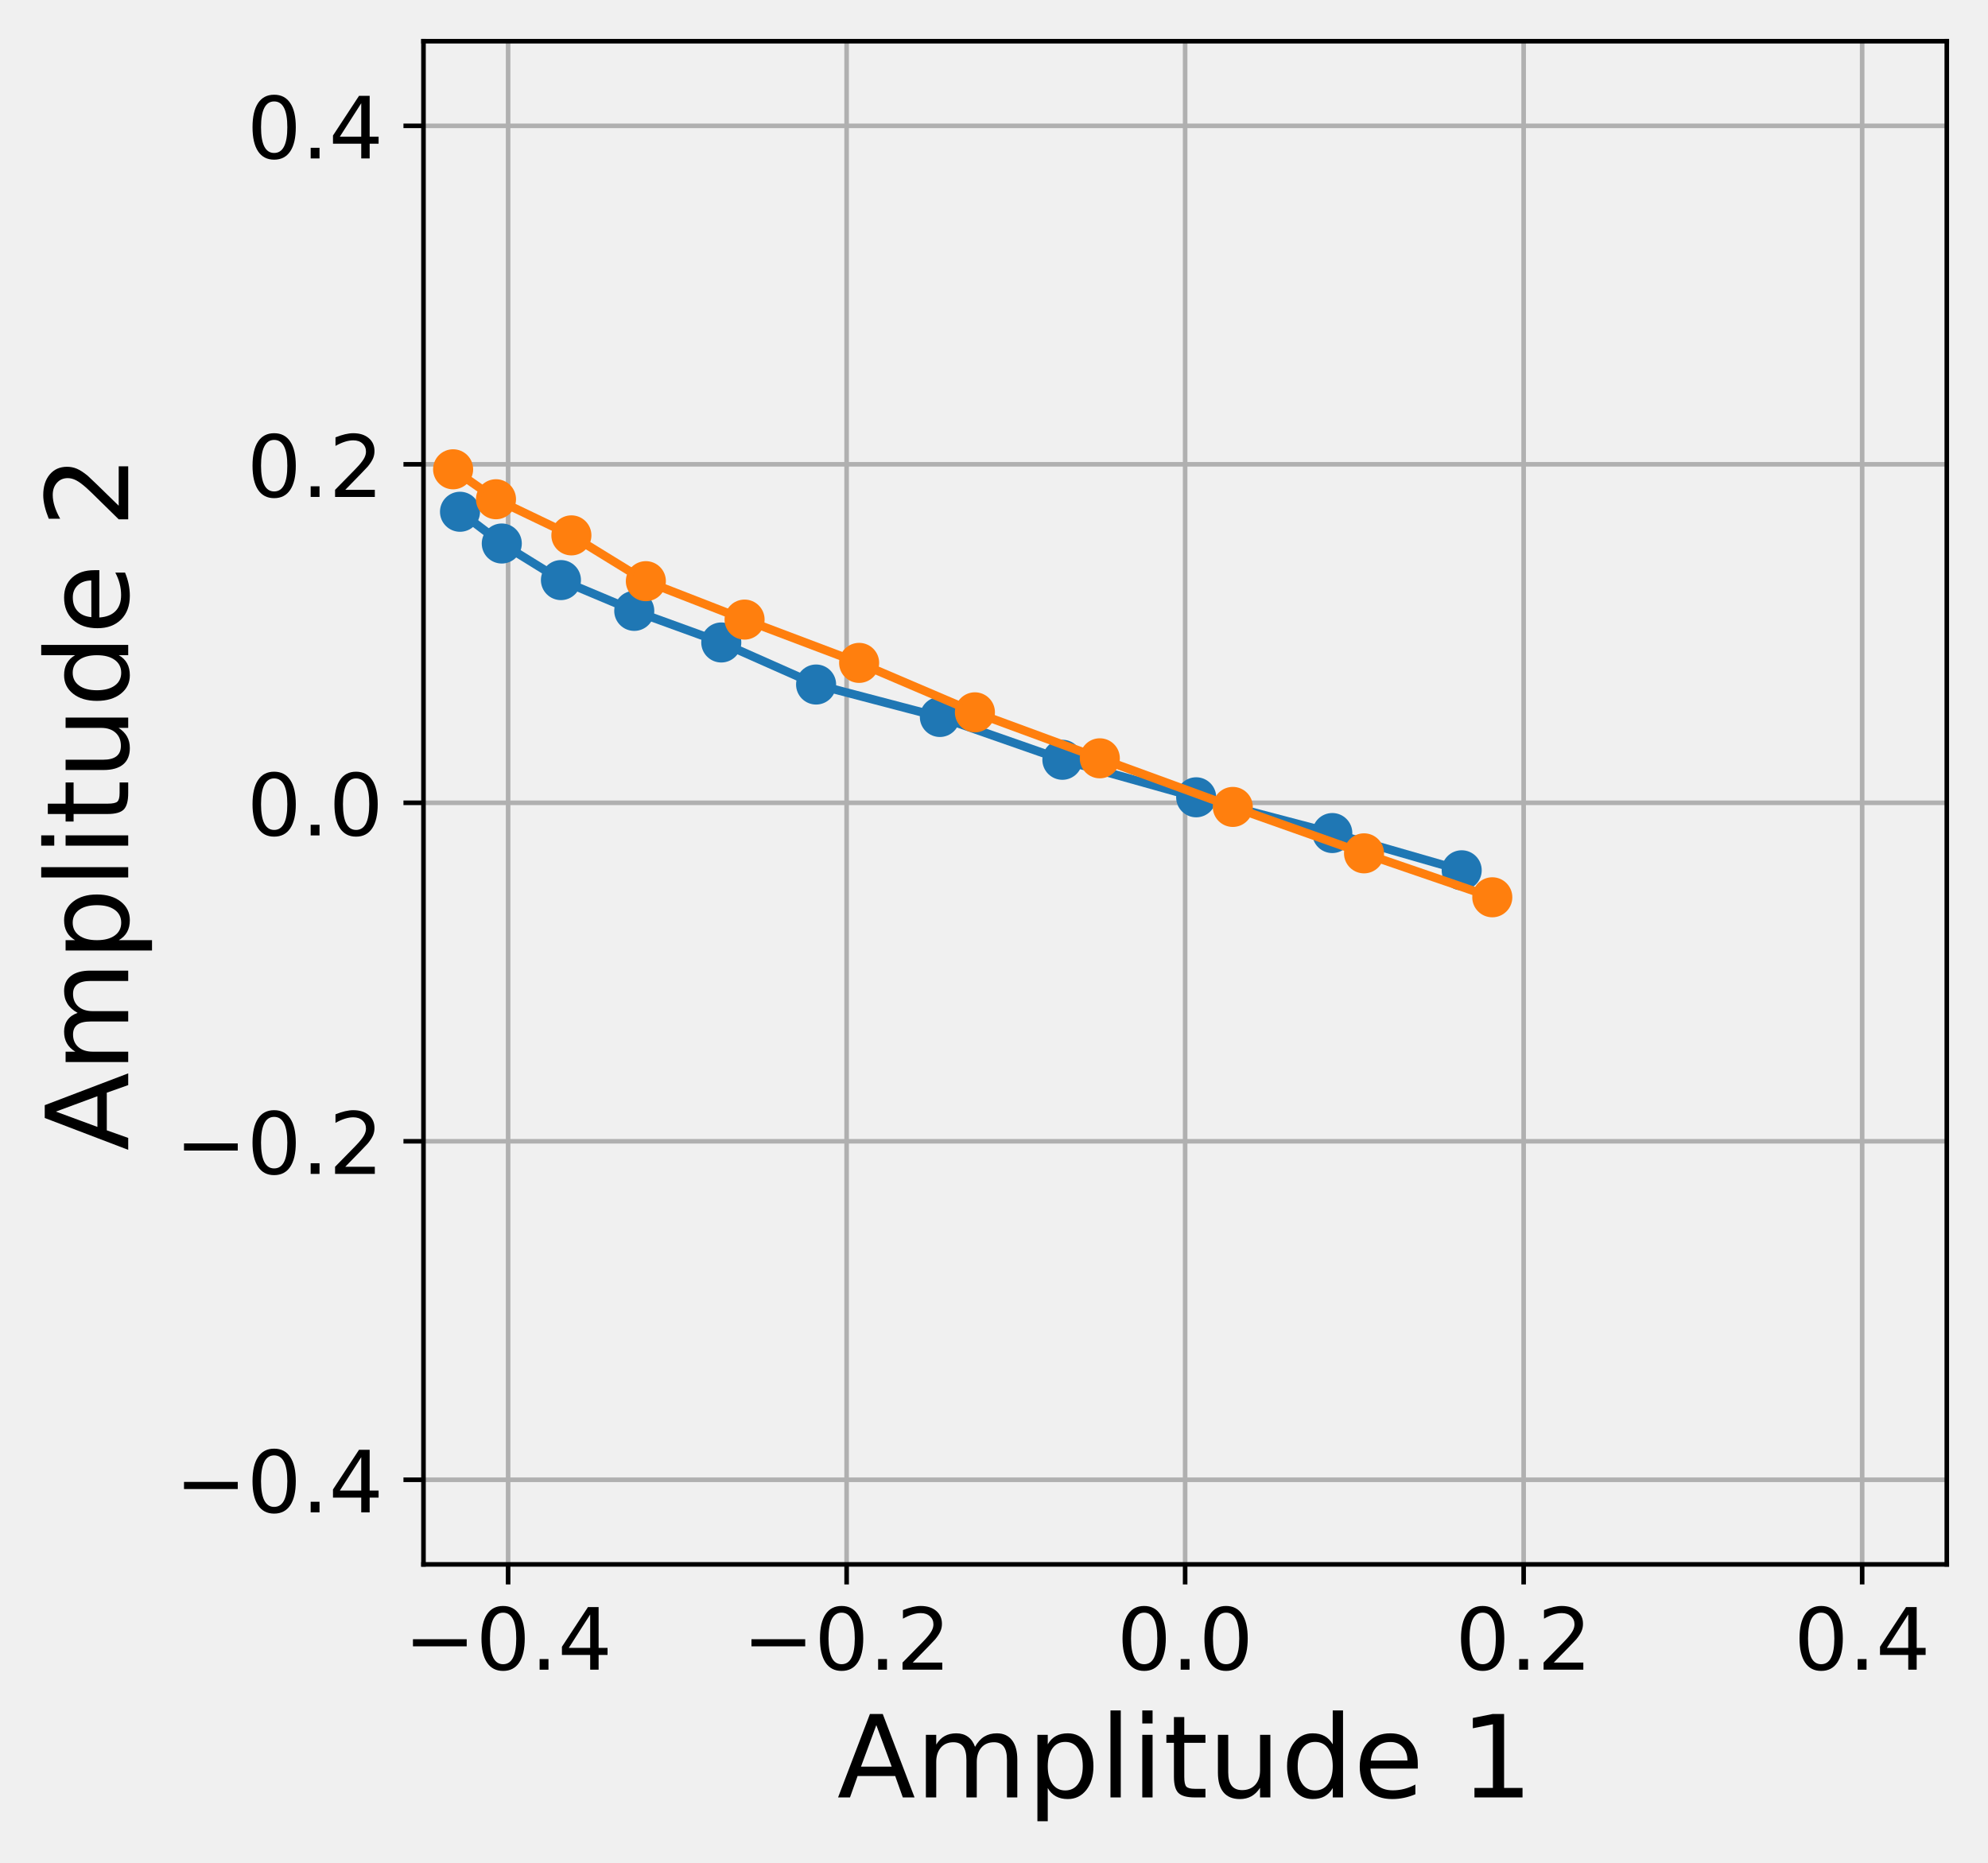
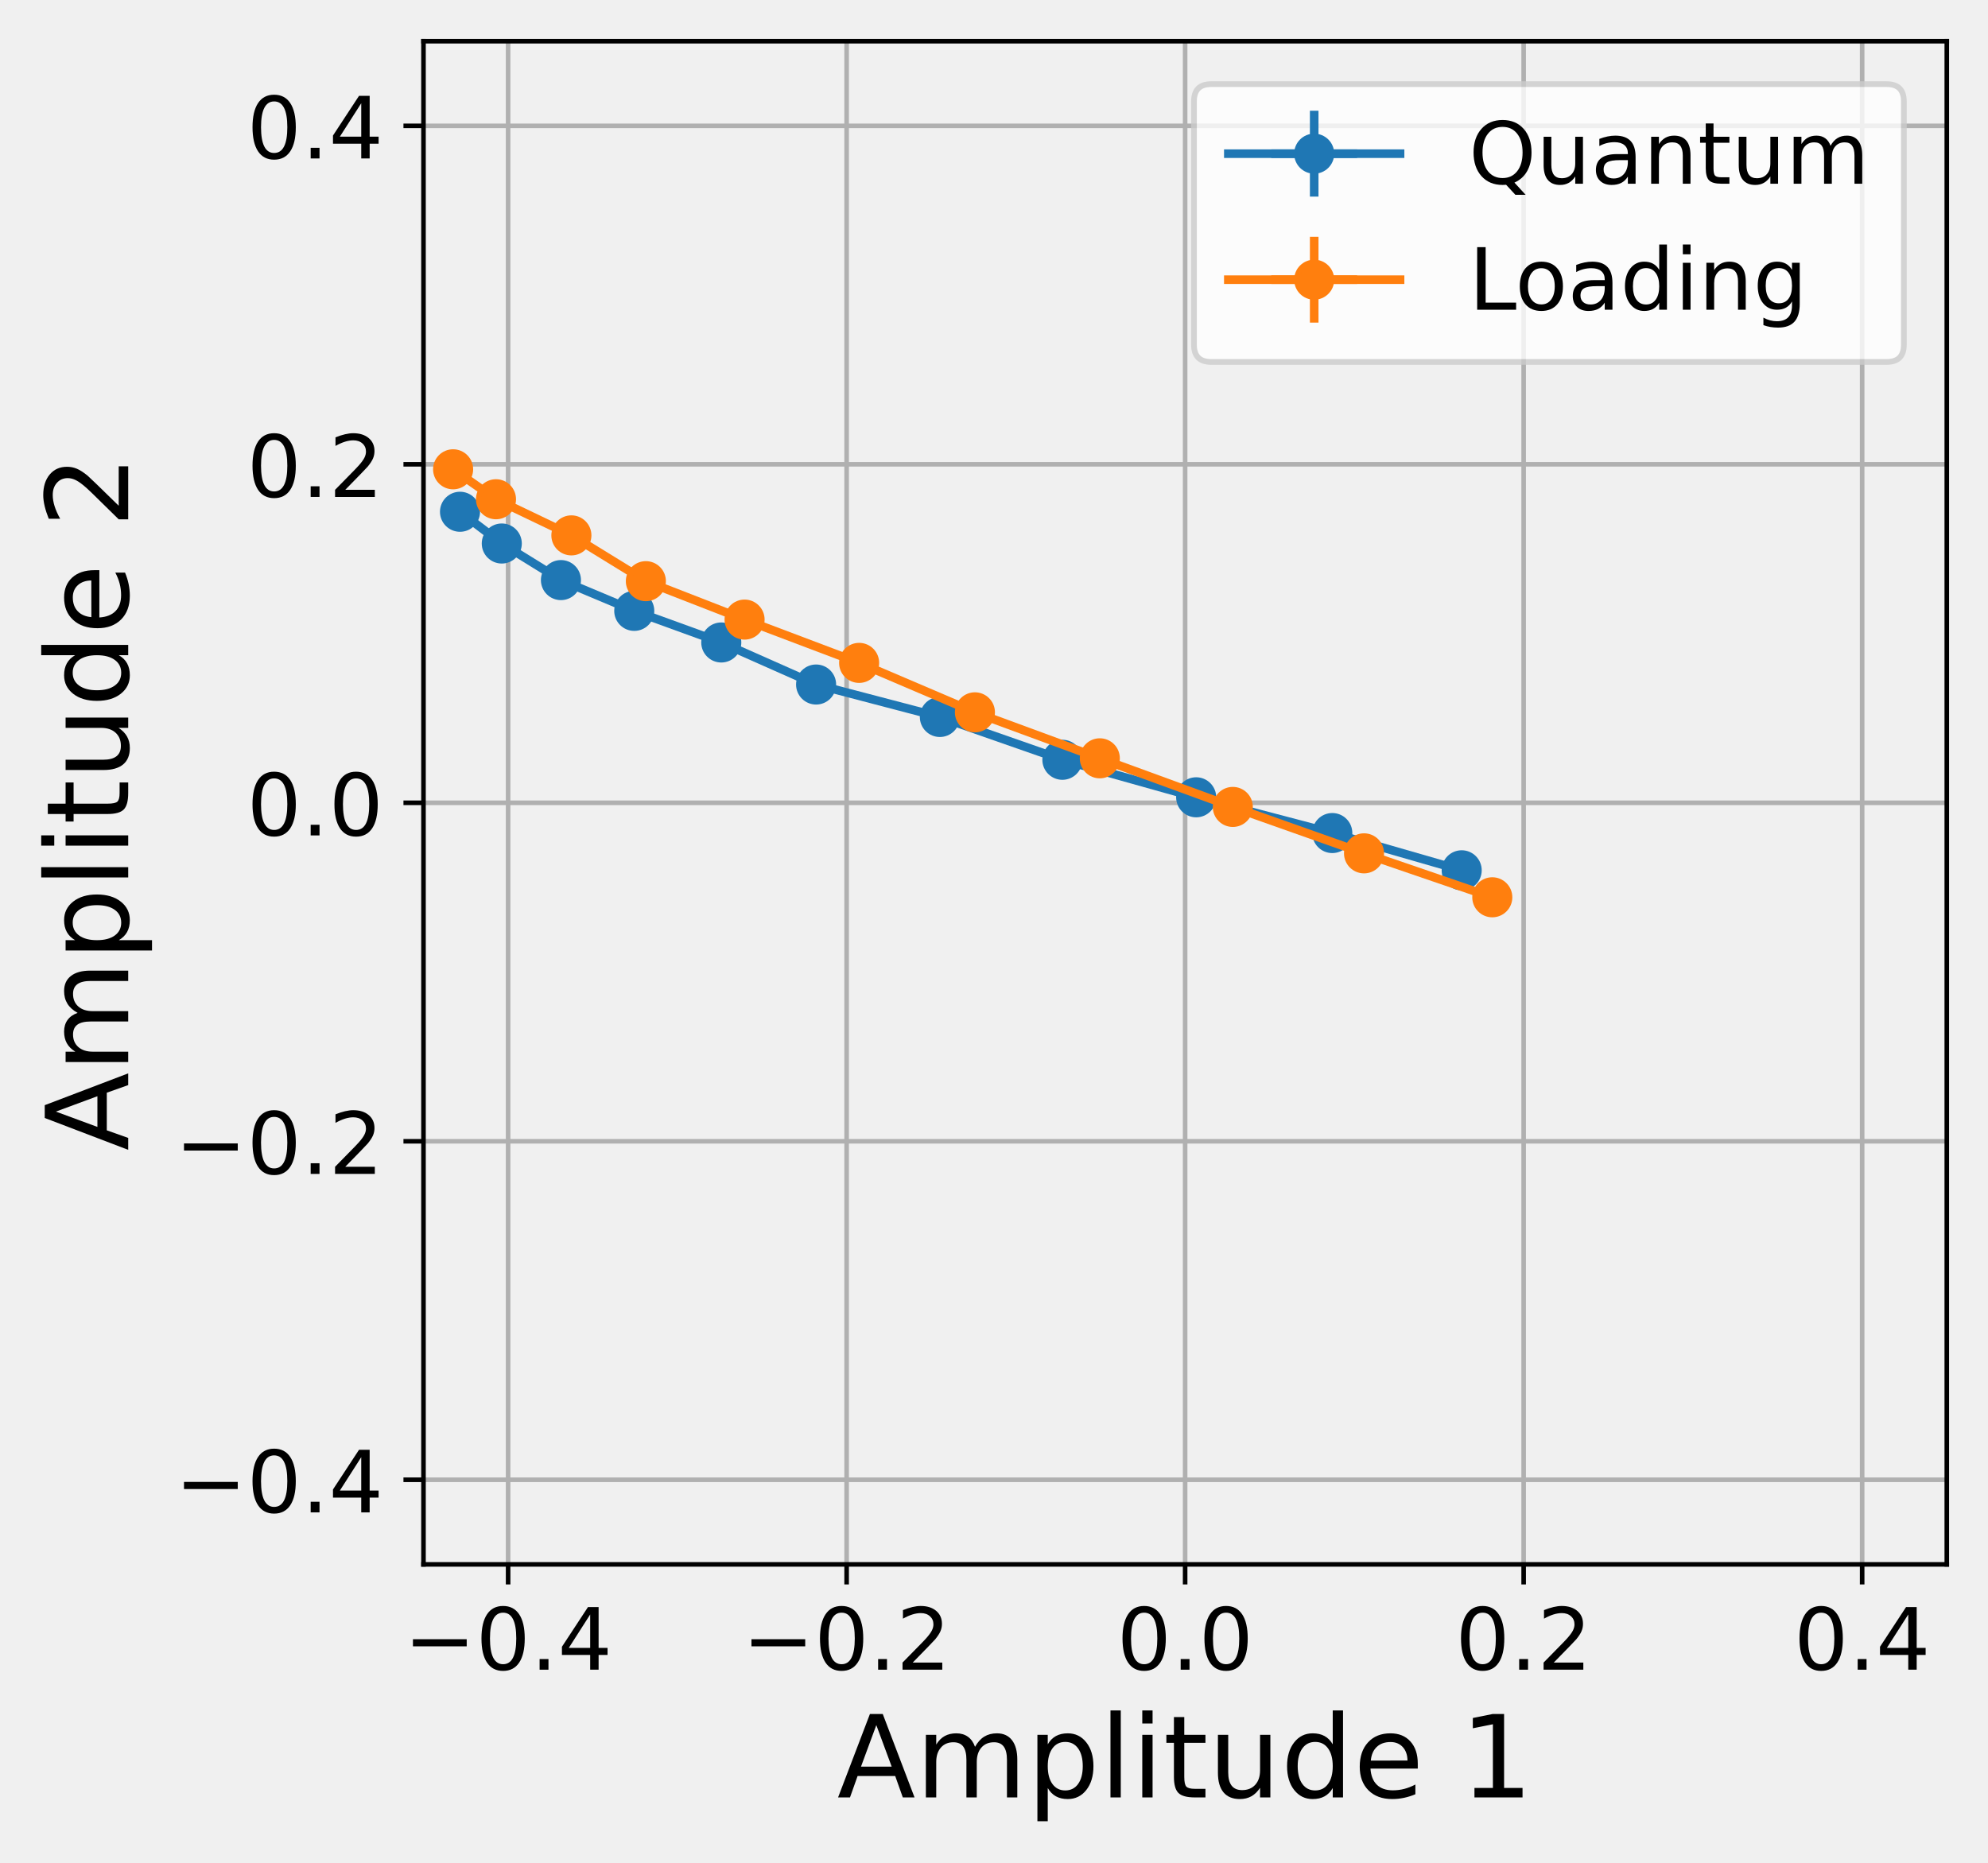
<svg xmlns="http://www.w3.org/2000/svg" xmlns:xlink="http://www.w3.org/1999/xlink" width="347.292pt" height="325.385pt" viewBox="0 0 347.292 325.385" version="1.1">
  <defs>
    <style type="text/css">*{stroke-linejoin: round; stroke-linecap: butt}</style>
  </defs>
  <g id="figure_1">
    <g id="patch_1">
      <path d="M 0 325.385  L 347.292 325.385  L 347.292 0  L 0 0  L 0 325.385  z " style="fill: none" />
    </g>
    <g id="axes_1">
      <g id="patch_2">
        <path d="M 73.98 273.312  L 340.092 273.312  L 340.092 7.2  L 73.98 7.2  L 73.98 273.312  z " style="fill: none" />
      </g>
      <g id="matplotlib.axis_1">
        <g id="xtick_1">
          <g id="line2d_1">
            <path d="M 88.764 273.312  L 88.764 7.2  " clip-path="url(#p77107b6a17)" style="fill: none; stroke: #b0b0b0; stroke-width: 0.8; stroke-linecap: square" />
          </g>
          <g id="line2d_2">
            <defs>
              <path id="md39032bed2" d="M 0 0  L 0 3.5  " style="stroke: #000000; stroke-width: 0.8" />
            </defs>
            <g>
              <use xlink:href="#md39032bed2" x="88.764" y="273.312" style="stroke: #000000; stroke-width: 0.8" />
            </g>
          </g>
          <g id="text_1">
            <g transform="translate(70.55236 291.7097)scale(0.15 -0.15)">
              <defs>
                <path id="DejaVuSans-2212" d="M 678 2272  L 4684 2272  L 4684 1741  L 678 1741  L 678 2272  z " transform="scale(0.015625)" />
                <path id="DejaVuSans-30" d="M 2034 4250  Q 1547 4250 1301 3770  Q 1056 3291 1056 2328  Q 1056 1369 1301 889  Q 1547 409 2034 409  Q 2525 409 2770 889  Q 3016 1369 3016 2328  Q 3016 3291 2770 3770  Q 2525 4250 2034 4250  z M 2034 4750  Q 2819 4750 3233 4129  Q 3647 3509 3647 2328  Q 3647 1150 3233 529  Q 2819 -91 2034 -91  Q 1250 -91 836 529  Q 422 1150 422 2328  Q 422 3509 836 4129  Q 1250 4750 2034 4750  z " transform="scale(0.015625)" />
                <path id="DejaVuSans-2e" d="M 684 794  L 1344 794  L 1344 0  L 684 0  L 684 794  z " transform="scale(0.015625)" />
                <path id="DejaVuSans-34" d="M 2419 4116  L 825 1625  L 2419 1625  L 2419 4116  z M 2253 4666  L 3047 4666  L 3047 1625  L 3713 1625  L 3713 1100  L 3047 1100  L 3047 0  L 2419 0  L 2419 1100  L 313 1100  L 313 1709  L 2253 4666  z " transform="scale(0.015625)" />
              </defs>
              <use xlink:href="#DejaVuSans-2212" />
              <use xlink:href="#DejaVuSans-30" x="83.789" />
              <use xlink:href="#DejaVuSans-2e" x="147.412" />
              <use xlink:href="#DejaVuSans-34" x="179.199" />
            </g>
          </g>
        </g>
        <g id="xtick_2">
          <g id="line2d_3">
            <path d="M 147.9 273.312  L 147.9 7.2  " clip-path="url(#p77107b6a17)" style="fill: none; stroke: #b0b0b0; stroke-width: 0.8; stroke-linecap: square" />
          </g>
          <g id="line2d_4">
            <g>
              <use xlink:href="#md39032bed2" x="147.9" y="273.312" style="stroke: #000000; stroke-width: 0.8" />
            </g>
          </g>
          <g id="text_2">
            <g transform="translate(129.6884 291.7097)scale(0.15 -0.15)">
              <defs>
                <path id="DejaVuSans-32" d="M 1228 531  L 3431 531  L 3431 0  L 469 0  L 469 531  Q 828 903 1448 1529  Q 2069 2156 2228 2338  Q 2531 2678 2651 2914  Q 2772 3150 2772 3378  Q 2772 3750 2511 3984  Q 2250 4219 1831 4219  Q 1534 4219 1204 4116  Q 875 4013 500 3803  L 500 4441  Q 881 4594 1212 4672  Q 1544 4750 1819 4750  Q 2544 4750 2975 4387  Q 3406 4025 3406 3419  Q 3406 3131 3298 2873  Q 3191 2616 2906 2266  Q 2828 2175 2409 1742  Q 1991 1309 1228 531  z " transform="scale(0.015625)" />
              </defs>
              <use xlink:href="#DejaVuSans-2212" />
              <use xlink:href="#DejaVuSans-30" x="83.789" />
              <use xlink:href="#DejaVuSans-2e" x="147.412" />
              <use xlink:href="#DejaVuSans-32" x="179.199" />
            </g>
          </g>
        </g>
        <g id="xtick_3">
          <g id="line2d_5">
            <path d="M 207.036 273.312  L 207.036 7.2  " clip-path="url(#p77107b6a17)" style="fill: none; stroke: #b0b0b0; stroke-width: 0.8; stroke-linecap: square" />
          </g>
          <g id="line2d_6">
            <g>
              <use xlink:href="#md39032bed2" x="207.036" y="273.312" style="stroke: #000000; stroke-width: 0.8" />
            </g>
          </g>
          <g id="text_3">
            <g transform="translate(195.1091 291.7097)scale(0.15 -0.15)">
              <use xlink:href="#DejaVuSans-30" />
              <use xlink:href="#DejaVuSans-2e" x="63.623" />
              <use xlink:href="#DejaVuSans-30" x="95.41" />
            </g>
          </g>
        </g>
        <g id="xtick_4">
          <g id="line2d_7">
            <path d="M 266.172 273.312  L 266.172 7.2  " clip-path="url(#p77107b6a17)" style="fill: none; stroke: #b0b0b0; stroke-width: 0.8; stroke-linecap: square" />
          </g>
          <g id="line2d_8">
            <g>
              <use xlink:href="#md39032bed2" x="266.172" y="273.312" style="stroke: #000000; stroke-width: 0.8" />
            </g>
          </g>
          <g id="text_4">
            <g transform="translate(254.2451 291.7097)scale(0.15 -0.15)">
              <use xlink:href="#DejaVuSans-30" />
              <use xlink:href="#DejaVuSans-2e" x="63.623" />
              <use xlink:href="#DejaVuSans-32" x="95.41" />
            </g>
          </g>
        </g>
        <g id="xtick_5">
          <g id="line2d_9">
            <path d="M 325.308 273.312  L 325.308 7.2  " clip-path="url(#p77107b6a17)" style="fill: none; stroke: #b0b0b0; stroke-width: 0.8; stroke-linecap: square" />
          </g>
          <g id="line2d_10">
            <g>
              <use xlink:href="#md39032bed2" x="325.308" y="273.312" style="stroke: #000000; stroke-width: 0.8" />
            </g>
          </g>
          <g id="text_5">
            <g transform="translate(313.3811 291.7097)scale(0.15 -0.15)">
              <use xlink:href="#DejaVuSans-30" />
              <use xlink:href="#DejaVuSans-2e" x="63.623" />
              <use xlink:href="#DejaVuSans-34" x="95.41" />
            </g>
          </g>
        </g>
        <g id="text_6">
          <g transform="translate(146.2505 314.0261)scale(0.2 -0.2)">
            <defs>
              <path id="DejaVuSans-41" d="M 2188 4044  L 1331 1722  L 3047 1722  L 2188 4044  z M 1831 4666  L 2547 4666  L 4325 0  L 3669 0  L 3244 1197  L 1141 1197  L 716 0  L 50 0  L 1831 4666  z " transform="scale(0.015625)" />
              <path id="DejaVuSans-6d" d="M 3328 2828  Q 3544 3216 3844 3400  Q 4144 3584 4550 3584  Q 5097 3584 5394 3201  Q 5691 2819 5691 2113  L 5691 0  L 5113 0  L 5113 2094  Q 5113 2597 4934 2840  Q 4756 3084 4391 3084  Q 3944 3084 3684 2787  Q 3425 2491 3425 1978  L 3425 0  L 2847 0  L 2847 2094  Q 2847 2600 2669 2842  Q 2491 3084 2119 3084  Q 1678 3084 1418 2786  Q 1159 2488 1159 1978  L 1159 0  L 581 0  L 581 3500  L 1159 3500  L 1159 2956  Q 1356 3278 1631 3431  Q 1906 3584 2284 3584  Q 2666 3584 2933 3390  Q 3200 3197 3328 2828  z " transform="scale(0.015625)" />
              <path id="DejaVuSans-70" d="M 1159 525  L 1159 -1331  L 581 -1331  L 581 3500  L 1159 3500  L 1159 2969  Q 1341 3281 1617 3432  Q 1894 3584 2278 3584  Q 2916 3584 3314 3078  Q 3713 2572 3713 1747  Q 3713 922 3314 415  Q 2916 -91 2278 -91  Q 1894 -91 1617 61  Q 1341 213 1159 525  z M 3116 1747  Q 3116 2381 2855 2742  Q 2594 3103 2138 3103  Q 1681 3103 1420 2742  Q 1159 2381 1159 1747  Q 1159 1113 1420 752  Q 1681 391 2138 391  Q 2594 391 2855 752  Q 3116 1113 3116 1747  z " transform="scale(0.015625)" />
              <path id="DejaVuSans-6c" d="M 603 4863  L 1178 4863  L 1178 0  L 603 0  L 603 4863  z " transform="scale(0.015625)" />
              <path id="DejaVuSans-69" d="M 603 3500  L 1178 3500  L 1178 0  L 603 0  L 603 3500  z M 603 4863  L 1178 4863  L 1178 4134  L 603 4134  L 603 4863  z " transform="scale(0.015625)" />
              <path id="DejaVuSans-74" d="M 1172 4494  L 1172 3500  L 2356 3500  L 2356 3053  L 1172 3053  L 1172 1153  Q 1172 725 1289 603  Q 1406 481 1766 481  L 2356 481  L 2356 0  L 1766 0  Q 1100 0 847 248  Q 594 497 594 1153  L 594 3053  L 172 3053  L 172 3500  L 594 3500  L 594 4494  L 1172 4494  z " transform="scale(0.015625)" />
              <path id="DejaVuSans-75" d="M 544 1381  L 544 3500  L 1119 3500  L 1119 1403  Q 1119 906 1312 657  Q 1506 409 1894 409  Q 2359 409 2629 706  Q 2900 1003 2900 1516  L 2900 3500  L 3475 3500  L 3475 0  L 2900 0  L 2900 538  Q 2691 219 2414 64  Q 2138 -91 1772 -91  Q 1169 -91 856 284  Q 544 659 544 1381  z M 1991 3584  L 1991 3584  z " transform="scale(0.015625)" />
              <path id="DejaVuSans-64" d="M 2906 2969  L 2906 4863  L 3481 4863  L 3481 0  L 2906 0  L 2906 525  Q 2725 213 2448 61  Q 2172 -91 1784 -91  Q 1150 -91 751 415  Q 353 922 353 1747  Q 353 2572 751 3078  Q 1150 3584 1784 3584  Q 2172 3584 2448 3432  Q 2725 3281 2906 2969  z M 947 1747  Q 947 1113 1208 752  Q 1469 391 1925 391  Q 2381 391 2643 752  Q 2906 1113 2906 1747  Q 2906 2381 2643 2742  Q 2381 3103 1925 3103  Q 1469 3103 1208 2742  Q 947 2381 947 1747  z " transform="scale(0.015625)" />
              <path id="DejaVuSans-65" d="M 3597 1894  L 3597 1613  L 953 1613  Q 991 1019 1311 708  Q 1631 397 2203 397  Q 2534 397 2845 478  Q 3156 559 3463 722  L 3463 178  Q 3153 47 2828 -22  Q 2503 -91 2169 -91  Q 1331 -91 842 396  Q 353 884 353 1716  Q 353 2575 817 3079  Q 1281 3584 2069 3584  Q 2775 3584 3186 3129  Q 3597 2675 3597 1894  z M 3022 2063  Q 3016 2534 2758 2815  Q 2500 3097 2075 3097  Q 1594 3097 1305 2825  Q 1016 2553 972 2059  L 3022 2063  z " transform="scale(0.015625)" />
              <path id="DejaVuSans-20" transform="scale(0.015625)" />
              <path id="DejaVuSans-31" d="M 794 531  L 1825 531  L 1825 4091  L 703 3866  L 703 4441  L 1819 4666  L 2450 4666  L 2450 531  L 3481 531  L 3481 0  L 794 0  L 794 531  z " transform="scale(0.015625)" />
            </defs>
            <use xlink:href="#DejaVuSans-41" />
            <use xlink:href="#DejaVuSans-6d" x="68.408" />
            <use xlink:href="#DejaVuSans-70" x="165.82" />
            <use xlink:href="#DejaVuSans-6c" x="229.297" />
            <use xlink:href="#DejaVuSans-69" x="257.08" />
            <use xlink:href="#DejaVuSans-74" x="284.863" />
            <use xlink:href="#DejaVuSans-75" x="324.072" />
            <use xlink:href="#DejaVuSans-64" x="387.451" />
            <use xlink:href="#DejaVuSans-65" x="450.928" />
            <use xlink:href="#DejaVuSans-20" x="512.451" />
            <use xlink:href="#DejaVuSans-31" x="544.238" />
          </g>
        </g>
      </g>
      <g id="matplotlib.axis_2">
        <g id="ytick_1">
          <g id="line2d_11">
            <path d="M 73.98 258.528  L 340.092 258.528  " clip-path="url(#p77107b6a17)" style="fill: none; stroke: #b0b0b0; stroke-width: 0.8; stroke-linecap: square" />
          </g>
          <g id="line2d_12">
            <defs>
              <path id="m6f3f5b6aff" d="M 0 0  L -3.5 0  " style="stroke: #000000; stroke-width: 0.8" />
            </defs>
            <g>
              <use xlink:href="#m6f3f5b6aff" x="73.98" y="258.528" style="stroke: #000000; stroke-width: 0.8" />
            </g>
          </g>
          <g id="text_7">
            <g transform="translate(30.55625 264.2268)scale(0.15 -0.15)">
              <use xlink:href="#DejaVuSans-2212" />
              <use xlink:href="#DejaVuSans-30" x="83.789" />
              <use xlink:href="#DejaVuSans-2e" x="147.412" />
              <use xlink:href="#DejaVuSans-34" x="179.199" />
            </g>
          </g>
        </g>
        <g id="ytick_2">
          <g id="line2d_13">
            <path d="M 73.98 199.392  L 340.092 199.392  " clip-path="url(#p77107b6a17)" style="fill: none; stroke: #b0b0b0; stroke-width: 0.8; stroke-linecap: square" />
          </g>
          <g id="line2d_14">
            <g>
              <use xlink:href="#m6f3f5b6aff" x="73.98" y="199.392" style="stroke: #000000; stroke-width: 0.8" />
            </g>
          </g>
          <g id="text_8">
            <g transform="translate(30.55625 205.0908)scale(0.15 -0.15)">
              <use xlink:href="#DejaVuSans-2212" />
              <use xlink:href="#DejaVuSans-30" x="83.789" />
              <use xlink:href="#DejaVuSans-2e" x="147.412" />
              <use xlink:href="#DejaVuSans-32" x="179.199" />
            </g>
          </g>
        </g>
        <g id="ytick_3">
          <g id="line2d_15">
            <path d="M 73.98 140.256  L 340.092 140.256  " clip-path="url(#p77107b6a17)" style="fill: none; stroke: #b0b0b0; stroke-width: 0.8; stroke-linecap: square" />
          </g>
          <g id="line2d_16">
            <g>
              <use xlink:href="#m6f3f5b6aff" x="73.98" y="140.256" style="stroke: #000000; stroke-width: 0.8" />
            </g>
          </g>
          <g id="text_9">
            <g transform="translate(43.12578 145.9548)scale(0.15 -0.15)">
              <use xlink:href="#DejaVuSans-30" />
              <use xlink:href="#DejaVuSans-2e" x="63.623" />
              <use xlink:href="#DejaVuSans-30" x="95.41" />
            </g>
          </g>
        </g>
        <g id="ytick_4">
          <g id="line2d_17">
            <path d="M 73.98 81.12  L 340.092 81.12  " clip-path="url(#p77107b6a17)" style="fill: none; stroke: #b0b0b0; stroke-width: 0.8; stroke-linecap: square" />
          </g>
          <g id="line2d_18">
            <g>
              <use xlink:href="#m6f3f5b6aff" x="73.98" y="81.12" style="stroke: #000000; stroke-width: 0.8" />
            </g>
          </g>
          <g id="text_10">
            <g transform="translate(43.12578 86.81883)scale(0.15 -0.15)">
              <use xlink:href="#DejaVuSans-30" />
              <use xlink:href="#DejaVuSans-2e" x="63.623" />
              <use xlink:href="#DejaVuSans-32" x="95.41" />
            </g>
          </g>
        </g>
        <g id="ytick_5">
          <g id="line2d_19">
            <path d="M 73.98 21.984  L 340.092 21.984  " clip-path="url(#p77107b6a17)" style="fill: none; stroke: #b0b0b0; stroke-width: 0.8; stroke-linecap: square" />
          </g>
          <g id="line2d_20">
            <g>
              <use xlink:href="#m6f3f5b6aff" x="73.98" y="21.984" style="stroke: #000000; stroke-width: 0.8" />
            </g>
          </g>
          <g id="text_11">
            <g transform="translate(43.12578 27.68283)scale(0.15 -0.15)">
              <use xlink:href="#DejaVuSans-30" />
              <use xlink:href="#DejaVuSans-2e" x="63.623" />
              <use xlink:href="#DejaVuSans-34" x="95.41" />
            </g>
          </g>
        </g>
        <g id="text_12">
          <g transform="translate(22.39688 201.0419)rotate(-90)scale(0.2 -0.2)">
            <use xlink:href="#DejaVuSans-41" />
            <use xlink:href="#DejaVuSans-6d" x="68.408" />
            <use xlink:href="#DejaVuSans-70" x="165.82" />
            <use xlink:href="#DejaVuSans-6c" x="229.297" />
            <use xlink:href="#DejaVuSans-69" x="257.08" />
            <use xlink:href="#DejaVuSans-74" x="284.863" />
            <use xlink:href="#DejaVuSans-75" x="324.072" />
            <use xlink:href="#DejaVuSans-64" x="387.451" />
            <use xlink:href="#DejaVuSans-65" x="450.928" />
            <use xlink:href="#DejaVuSans-20" x="512.451" />
            <use xlink:href="#DejaVuSans-32" x="544.238" />
          </g>
        </g>
      </g>
      <g id="LineCollection_1">
        <path d="M 80.174 89.41  L 80.548 89.41  " clip-path="url(#p77107b6a17)" style="fill: none; stroke: #1f77b4; stroke-width: 1.5" />
        <path d="M 87.468 94.956  L 87.849 94.956  " clip-path="url(#p77107b6a17)" style="fill: none; stroke: #1f77b4; stroke-width: 1.5" />
        <path d="M 97.797 101.347  L 98.187 101.347  " clip-path="url(#p77107b6a17)" style="fill: none; stroke: #1f77b4; stroke-width: 1.5" />
        <path d="M 110.602 106.725  L 111 106.725  " clip-path="url(#p77107b6a17)" style="fill: none; stroke: #1f77b4; stroke-width: 1.5" />
        <path d="M 125.799 112.246  L 126.207 112.246  " clip-path="url(#p77107b6a17)" style="fill: none; stroke: #1f77b4; stroke-width: 1.5" />
        <path d="M 142.358 119.592  L 142.776 119.592  " clip-path="url(#p77107b6a17)" style="fill: none; stroke: #1f77b4; stroke-width: 1.5" />
        <path d="M 163.978 125.261  L 164.401 125.261  " clip-path="url(#p77107b6a17)" style="fill: none; stroke: #1f77b4; stroke-width: 1.5" />
        <path d="M 185.379 132.741  L 185.808 132.741  " clip-path="url(#p77107b6a17)" style="fill: none; stroke: #1f77b4; stroke-width: 1.5" />
        <path d="M 208.748 139.295  L 209.179 139.295  " clip-path="url(#p77107b6a17)" style="fill: none; stroke: #1f77b4; stroke-width: 1.5" />
        <path d="M 232.531 145.541  L 232.96 145.541  " clip-path="url(#p77107b6a17)" style="fill: none; stroke: #1f77b4; stroke-width: 1.5" />
        <path d="M 255.138 152.048  L 255.56 152.048  " clip-path="url(#p77107b6a17)" style="fill: none; stroke: #1f77b4; stroke-width: 1.5" />
      </g>
      <g id="LineCollection_2">
        <path d="M 80.361 89.607  L 80.361 89.212  " clip-path="url(#p77107b6a17)" style="fill: none; stroke: #1f77b4; stroke-width: 1.5" />
        <path d="M 87.659 95.156  L 87.659 94.756  " clip-path="url(#p77107b6a17)" style="fill: none; stroke: #1f77b4; stroke-width: 1.5" />
        <path d="M 97.992 101.55  L 97.992 101.143  " clip-path="url(#p77107b6a17)" style="fill: none; stroke: #1f77b4; stroke-width: 1.5" />
        <path d="M 110.801 106.931  L 110.801 106.518  " clip-path="url(#p77107b6a17)" style="fill: none; stroke: #1f77b4; stroke-width: 1.5" />
        <path d="M 126.003 112.455  L 126.003 112.036  " clip-path="url(#p77107b6a17)" style="fill: none; stroke: #1f77b4; stroke-width: 1.5" />
        <path d="M 142.567 119.806  L 142.567 119.378  " clip-path="url(#p77107b6a17)" style="fill: none; stroke: #1f77b4; stroke-width: 1.5" />
        <path d="M 164.189 125.475  L 164.189 125.046  " clip-path="url(#p77107b6a17)" style="fill: none; stroke: #1f77b4; stroke-width: 1.5" />
        <path d="M 185.593 132.958  L 185.593 132.523  " clip-path="url(#p77107b6a17)" style="fill: none; stroke: #1f77b4; stroke-width: 1.5" />
        <path d="M 208.964 139.513  L 208.964 139.077  " clip-path="url(#p77107b6a17)" style="fill: none; stroke: #1f77b4; stroke-width: 1.5" />
        <path d="M 232.745 145.758  L 232.745 145.323  " clip-path="url(#p77107b6a17)" style="fill: none; stroke: #1f77b4; stroke-width: 1.5" />
        <path d="M 255.349 152.264  L 255.349 151.833  " clip-path="url(#p77107b6a17)" style="fill: none; stroke: #1f77b4; stroke-width: 1.5" />
      </g>
      <g id="LineCollection_3">
        <path d="M 78.981 81.991  L 79.331 81.991  " clip-path="url(#p77107b6a17)" style="fill: none; stroke: #ff7f0e; stroke-width: 1.5" />
        <path d="M 86.465 87.223  L 86.826 87.223  " clip-path="url(#p77107b6a17)" style="fill: none; stroke: #ff7f0e; stroke-width: 1.5" />
        <path d="M 99.633 93.535  L 100.003 93.535  " clip-path="url(#p77107b6a17)" style="fill: none; stroke: #ff7f0e; stroke-width: 1.5" />
        <path d="M 112.638 101.537  L 113.019 101.537  " clip-path="url(#p77107b6a17)" style="fill: none; stroke: #ff7f0e; stroke-width: 1.5" />
        <path d="M 129.878 108.248  L 130.269 108.248  " clip-path="url(#p77107b6a17)" style="fill: none; stroke: #ff7f0e; stroke-width: 1.5" />
        <path d="M 149.886 115.812  L 150.281 115.812  " clip-path="url(#p77107b6a17)" style="fill: none; stroke: #ff7f0e; stroke-width: 1.5" />
        <path d="M 170.11 124.45  L 170.514 124.45  " clip-path="url(#p77107b6a17)" style="fill: none; stroke: #ff7f0e; stroke-width: 1.5" />
        <path d="M 191.928 132.484  L 192.335 132.484  " clip-path="url(#p77107b6a17)" style="fill: none; stroke: #ff7f0e; stroke-width: 1.5" />
        <path d="M 215.162 140.977  L 215.568 140.977  " clip-path="url(#p77107b6a17)" style="fill: none; stroke: #ff7f0e; stroke-width: 1.5" />
        <path d="M 238.086 149.087  L 238.489 149.087  " clip-path="url(#p77107b6a17)" style="fill: none; stroke: #ff7f0e; stroke-width: 1.5" />
        <path d="M 260.496 156.764  L 260.895 156.764  " clip-path="url(#p77107b6a17)" style="fill: none; stroke: #ff7f0e; stroke-width: 1.5" />
      </g>
      <g id="LineCollection_4">
        <path d="M 79.156 82.176  L 79.156 81.806  " clip-path="url(#p77107b6a17)" style="fill: none; stroke: #ff7f0e; stroke-width: 1.5" />
        <path d="M 86.646 87.412  L 86.646 87.033  " clip-path="url(#p77107b6a17)" style="fill: none; stroke: #ff7f0e; stroke-width: 1.5" />
        <path d="M 99.818 93.727  L 99.818 93.342  " clip-path="url(#p77107b6a17)" style="fill: none; stroke: #ff7f0e; stroke-width: 1.5" />
        <path d="M 112.828 101.735  L 112.828 101.34  " clip-path="url(#p77107b6a17)" style="fill: none; stroke: #ff7f0e; stroke-width: 1.5" />
        <path d="M 130.073 108.449  L 130.073 108.048  " clip-path="url(#p77107b6a17)" style="fill: none; stroke: #ff7f0e; stroke-width: 1.5" />
        <path d="M 150.084 116.013  L 150.084 115.611  " clip-path="url(#p77107b6a17)" style="fill: none; stroke: #ff7f0e; stroke-width: 1.5" />
        <path d="M 170.312 124.655  L 170.312 124.245  " clip-path="url(#p77107b6a17)" style="fill: none; stroke: #ff7f0e; stroke-width: 1.5" />
        <path d="M 192.131 132.69  L 192.131 132.278  " clip-path="url(#p77107b6a17)" style="fill: none; stroke: #ff7f0e; stroke-width: 1.5" />
        <path d="M 215.365 141.183  L 215.365 140.772  " clip-path="url(#p77107b6a17)" style="fill: none; stroke: #ff7f0e; stroke-width: 1.5" />
        <path d="M 238.288 149.292  L 238.288 148.883  " clip-path="url(#p77107b6a17)" style="fill: none; stroke: #ff7f0e; stroke-width: 1.5" />
        <path d="M 260.695 156.967  L 260.695 156.561  " clip-path="url(#p77107b6a17)" style="fill: none; stroke: #ff7f0e; stroke-width: 1.5" />
      </g>
      <g id="line2d_21">
        <path d="M 80.361 89.41  L 87.659 94.956  L 97.992 101.347  L 110.801 106.725  L 126.003 112.246  L 142.567 119.592  L 164.189 125.261  L 185.593 132.741  L 208.964 139.295  L 232.745 145.541  L 255.349 152.048  " clip-path="url(#p77107b6a17)" style="fill: none; stroke: #1f77b4; stroke-width: 1.5; stroke-linecap: square" />
        <defs>
          <path id="mcceb8b8273" d="M 0 3  C 0.796 3 1.559 2.684 2.121 2.121  C 2.684 1.559 3 0.796 3 0  C 3 -0.796 2.684 -1.559 2.121 -2.121  C 1.559 -2.684 0.796 -3 0 -3  C -0.796 -3 -1.559 -2.684 -2.121 -2.121  C -2.684 -1.559 -3 -0.796 -3 0  C -3 0.796 -2.684 1.559 -2.121 2.121  C -1.559 2.684 -0.796 3 0 3  z " style="stroke: #1f77b4" />
        </defs>
        <g clip-path="url(#p77107b6a17)">
          <use xlink:href="#mcceb8b8273" x="80.361" y="89.41" style="fill: #1f77b4; stroke: #1f77b4" />
          <use xlink:href="#mcceb8b8273" x="87.659" y="94.956" style="fill: #1f77b4; stroke: #1f77b4" />
          <use xlink:href="#mcceb8b8273" x="97.992" y="101.347" style="fill: #1f77b4; stroke: #1f77b4" />
          <use xlink:href="#mcceb8b8273" x="110.801" y="106.725" style="fill: #1f77b4; stroke: #1f77b4" />
          <use xlink:href="#mcceb8b8273" x="126.003" y="112.246" style="fill: #1f77b4; stroke: #1f77b4" />
          <use xlink:href="#mcceb8b8273" x="142.567" y="119.592" style="fill: #1f77b4; stroke: #1f77b4" />
          <use xlink:href="#mcceb8b8273" x="164.189" y="125.261" style="fill: #1f77b4; stroke: #1f77b4" />
          <use xlink:href="#mcceb8b8273" x="185.593" y="132.741" style="fill: #1f77b4; stroke: #1f77b4" />
          <use xlink:href="#mcceb8b8273" x="208.964" y="139.295" style="fill: #1f77b4; stroke: #1f77b4" />
          <use xlink:href="#mcceb8b8273" x="232.745" y="145.541" style="fill: #1f77b4; stroke: #1f77b4" />
          <use xlink:href="#mcceb8b8273" x="255.349" y="152.048" style="fill: #1f77b4; stroke: #1f77b4" />
        </g>
      </g>
      <g id="line2d_22">
        <path d="M 79.156 81.991  L 86.646 87.223  L 99.818 93.535  L 112.828 101.537  L 130.073 108.248  L 150.084 115.812  L 170.312 124.45  L 192.131 132.484  L 215.365 140.977  L 238.288 149.087  L 260.695 156.764  " clip-path="url(#p77107b6a17)" style="fill: none; stroke: #ff7f0e; stroke-width: 1.5; stroke-linecap: square" />
        <defs>
          <path id="mff6e4f8517" d="M 0 3  C 0.796 3 1.559 2.684 2.121 2.121  C 2.684 1.559 3 0.796 3 0  C 3 -0.796 2.684 -1.559 2.121 -2.121  C 1.559 -2.684 0.796 -3 0 -3  C -0.796 -3 -1.559 -2.684 -2.121 -2.121  C -2.684 -1.559 -3 -0.796 -3 0  C -3 0.796 -2.684 1.559 -2.121 2.121  C -1.559 2.684 -0.796 3 0 3  z " style="stroke: #ff7f0e" />
        </defs>
        <g clip-path="url(#p77107b6a17)">
          <use xlink:href="#mff6e4f8517" x="79.156" y="81.991" style="fill: #ff7f0e; stroke: #ff7f0e" />
          <use xlink:href="#mff6e4f8517" x="86.646" y="87.223" style="fill: #ff7f0e; stroke: #ff7f0e" />
          <use xlink:href="#mff6e4f8517" x="99.818" y="93.535" style="fill: #ff7f0e; stroke: #ff7f0e" />
          <use xlink:href="#mff6e4f8517" x="112.828" y="101.537" style="fill: #ff7f0e; stroke: #ff7f0e" />
          <use xlink:href="#mff6e4f8517" x="130.073" y="108.248" style="fill: #ff7f0e; stroke: #ff7f0e" />
          <use xlink:href="#mff6e4f8517" x="150.084" y="115.812" style="fill: #ff7f0e; stroke: #ff7f0e" />
          <use xlink:href="#mff6e4f8517" x="170.312" y="124.45" style="fill: #ff7f0e; stroke: #ff7f0e" />
          <use xlink:href="#mff6e4f8517" x="192.131" y="132.484" style="fill: #ff7f0e; stroke: #ff7f0e" />
          <use xlink:href="#mff6e4f8517" x="215.365" y="140.977" style="fill: #ff7f0e; stroke: #ff7f0e" />
          <use xlink:href="#mff6e4f8517" x="238.288" y="149.087" style="fill: #ff7f0e; stroke: #ff7f0e" />
          <use xlink:href="#mff6e4f8517" x="260.695" y="156.764" style="fill: #ff7f0e; stroke: #ff7f0e" />
        </g>
      </g>
      <g id="patch_3">
        <path d="M 73.98 273.312  L 73.98 7.2  " style="fill: none; stroke: #000000; stroke-width: 0.8; stroke-linejoin: miter; stroke-linecap: square" />
      </g>
      <g id="patch_4">
        <path d="M 340.092 273.312  L 340.092 7.2  " style="fill: none; stroke: #000000; stroke-width: 0.8; stroke-linejoin: miter; stroke-linecap: square" />
      </g>
      <g id="patch_5">
        <path d="M 73.98 273.312  L 340.092 273.312  " style="fill: none; stroke: #000000; stroke-width: 0.8; stroke-linejoin: miter; stroke-linecap: square" />
      </g>
      <g id="patch_6">
        <path d="M 73.98 7.2  L 340.092 7.2  " style="fill: none; stroke: #000000; stroke-width: 0.8; stroke-linejoin: miter; stroke-linecap: square" />
      </g>
+       <g id="legend_1">
+         <g id="patch_7">
+           <path d="M 211.582 63.234  L 329.592 63.234  Q 332.592 63.234 332.592 60.234  L 332.592 17.7  Q 332.592 14.7 329.592 14.7  L 211.582 14.7  Q 208.582 14.7 208.582 17.7  L 208.582 60.234  Q 208.582 63.234 211.582 63.234  z " style="fill: #ffffff; opacity: 0.8; stroke: #cccccc; stroke-linejoin: miter" />
+         </g>
+         <g id="LineCollection_5">
+           <path d="M 222.082 26.848  L 237.082 26.848  " style="fill: none; stroke: #1f77b4; stroke-width: 1.5" />
+         </g>
+         <g id="LineCollection_6">
+           <path d="M 229.582 34.348  L 229.582 19.348  " style="fill: none; stroke: #1f77b4; stroke-width: 1.5" />
+         </g>
+         <g id="line2d_23">
+           <path d="M 214.582 26.848  L 244.582 26.848  " style="fill: none; stroke: #1f77b4; stroke-width: 1.5; stroke-linecap: square" />
+         </g>
+         <g id="line2d_24">
+           <g>
+             <use xlink:href="#mcceb8b8273" x="229.582" y="26.848" style="fill: #1f77b4; stroke: #1f77b4" />
+           </g>
+         </g>
+         <g id="text_13">
+           <g transform="translate(256.5823 32.09766)scale(0.15 -0.15)">
+             <defs>
+               <path id="DejaVuSans-51" d="M 2522 4238  Q 1834 4238 1429 3725  Q 1025 3213 1025 2328  Q 1025 1447 1429 934  Q 1834 422 2522 422  Q 3209 422 3611 934  Q 4013 1447 4013 2328  Q 4013 3213 3611 3725  Q 3209 4238 2522 4238  z M 3406 84  L 4238 -825  L 3475 -825  L 2784 -78  Q 2681 -84 2626 -87  Q 2572 -91 2522 -91  Q 1538 -91 948 567  Q 359 1225 359 2328  Q 359 3434 948 4092  Q 1538 4750 2522 4750  Q 3503 4750 4090 4092  Q 4678 3434 4678 2328  Q 4678 1516 4351 937  Q 4025 359 3406 84  z " transform="scale(0.015625)" />
+               <path id="DejaVuSans-61" d="M 2194 1759  Q 1497 1759 1228 1600  Q 959 1441 959 1056  Q 959 750 1161 570  Q 1363 391 1709 391  Q 2188 391 2477 730  Q 2766 1069 2766 1631  L 2766 1759  L 2194 1759  z M 3341 1997  L 3341 0  L 2766 0  L 2766 531  Q 2569 213 2275 61  Q 1981 -91 1556 -91  Q 1019 -91 701 211  Q 384 513 384 1019  Q 384 1609 779 1909  Q 1175 2209 1959 2209  L 2766 2209  L 2766 2266  Q 2766 2663 2505 2880  Q 2244 3097 1772 3097  Q 1472 3097 1187 3025  Q 903 2953 641 2809  L 641 3341  Q 956 3463 1253 3523  Q 1550 3584 1831 3584  Q 2591 3584 2966 3190  Q 3341 2797 3341 1997  z " transform="scale(0.015625)" />
+               <path id="DejaVuSans-6e" d="M 3513 2113  L 3513 0  L 2938 0  L 2938 2094  Q 2938 2591 2744 2837  Q 2550 3084 2163 3084  Q 1697 3084 1428 2787  Q 1159 2491 1159 1978  L 1159 0  L 581 0  L 581 3500  L 1159 3500  L 1159 2956  Q 1366 3272 1645 3428  Q 1925 3584 2291 3584  Q 2894 3584 3203 3211  Q 3513 2838 3513 2113  z " transform="scale(0.015625)" />
+             </defs>
+             <use xlink:href="#DejaVuSans-51" />
+             <use xlink:href="#DejaVuSans-75" x="78.711" />
+             <use xlink:href="#DejaVuSans-61" x="142.09" />
+             <use xlink:href="#DejaVuSans-6e" x="203.369" />
+             <use xlink:href="#DejaVuSans-74" x="266.748" />
+             <use xlink:href="#DejaVuSans-75" x="305.957" />
+             <use xlink:href="#DejaVuSans-6d" x="369.336" />
+           </g>
+         </g>
+         <g id="LineCollection_7">
+           <path d="M 222.082 48.865  L 237.082 48.865  " style="fill: none; stroke: #ff7f0e; stroke-width: 1.5" />
+         </g>
+         <g id="LineCollection_8">
+           <path d="M 229.582 56.365  L 229.582 41.365  " style="fill: none; stroke: #ff7f0e; stroke-width: 1.5" />
+         </g>
+         <g id="line2d_25">
+           <path d="M 214.582 48.865  L 244.582 48.865  " style="fill: none; stroke: #ff7f0e; stroke-width: 1.5; stroke-linecap: square" />
+         </g>
+         <g id="line2d_26">
+           <g>
+             <use xlink:href="#mff6e4f8517" x="229.582" y="48.865" style="fill: #ff7f0e; stroke: #ff7f0e" />
+           </g>
+         </g>
+         <g id="text_14">
+           <g transform="translate(256.5823 54.11484)scale(0.15 -0.15)">
+             <defs>
+               <path id="DejaVuSans-4c" d="M 628 4666  L 1259 4666  L 1259 531  L 3531 531  L 3531 0  L 628 0  L 628 4666  z " transform="scale(0.015625)" />
+               <path id="DejaVuSans-6f" d="M 1959 3097  Q 1497 3097 1228 2736  Q 959 2375 959 1747  Q 959 1119 1226 758  Q 1494 397 1959 397  Q 2419 397 2687 759  Q 2956 1122 2956 1747  Q 2956 2369 2687 2733  Q 2419 3097 1959 3097  z M 1959 3584  Q 2709 3584 3137 3096  Q 3566 2609 3566 1747  Q 3566 888 3137 398  Q 2709 -91 1959 -91  Q 1206 -91 779 398  Q 353 888 353 1747  Q 353 2609 779 3096  Q 1206 3584 1959 3584  z " transform="scale(0.015625)" />
+               <path id="DejaVuSans-67" d="M 2906 1791  Q 2906 2416 2648 2759  Q 2391 3103 1925 3103  Q 1463 3103 1205 2759  Q 947 2416 947 1791  Q 947 1169 1205 825  Q 1463 481 1925 481  Q 2391 481 2648 825  Q 2906 1169 2906 1791  z M 3481 434  Q 3481 -459 3084 -895  Q 2688 -1331 1869 -1331  Q 1566 -1331 1297 -1286  Q 1028 -1241 775 -1147  L 775 -588  Q 1028 -725 1275 -790  Q 1522 -856 1778 -856  Q 2344 -856 2625 -561  Q 2906 -266 2906 331  L 2906 616  Q 2728 306 2450 153  Q 2172 0 1784 0  Q 1141 0 747 490  Q 353 981 353 1791  Q 353 2603 747 3093  Q 1141 3584 1784 3584  Q 2172 3584 2450 3431  Q 2728 3278 2906 2969  L 2906 3500  L 3481 3500  L 3481 434  z " transform="scale(0.015625)" />
+             </defs>
+             <use xlink:href="#DejaVuSans-4c" />
+             <use xlink:href="#DejaVuSans-6f" x="53.963" />
+             <use xlink:href="#DejaVuSans-61" x="115.145" />
+             <use xlink:href="#DejaVuSans-64" x="176.424" />
+             <use xlink:href="#DejaVuSans-69" x="239.9" />
+             <use xlink:href="#DejaVuSans-6e" x="267.684" />
+             <use xlink:href="#DejaVuSans-67" x="331.062" />
+           </g>
+         </g>
+       </g>
    </g>
  </g>
  <defs>
    <clipPath id="p77107b6a17">
      <rect x="73.98" y="7.2" width="266.112" height="266.112" />
    </clipPath>
  </defs>
</svg>
